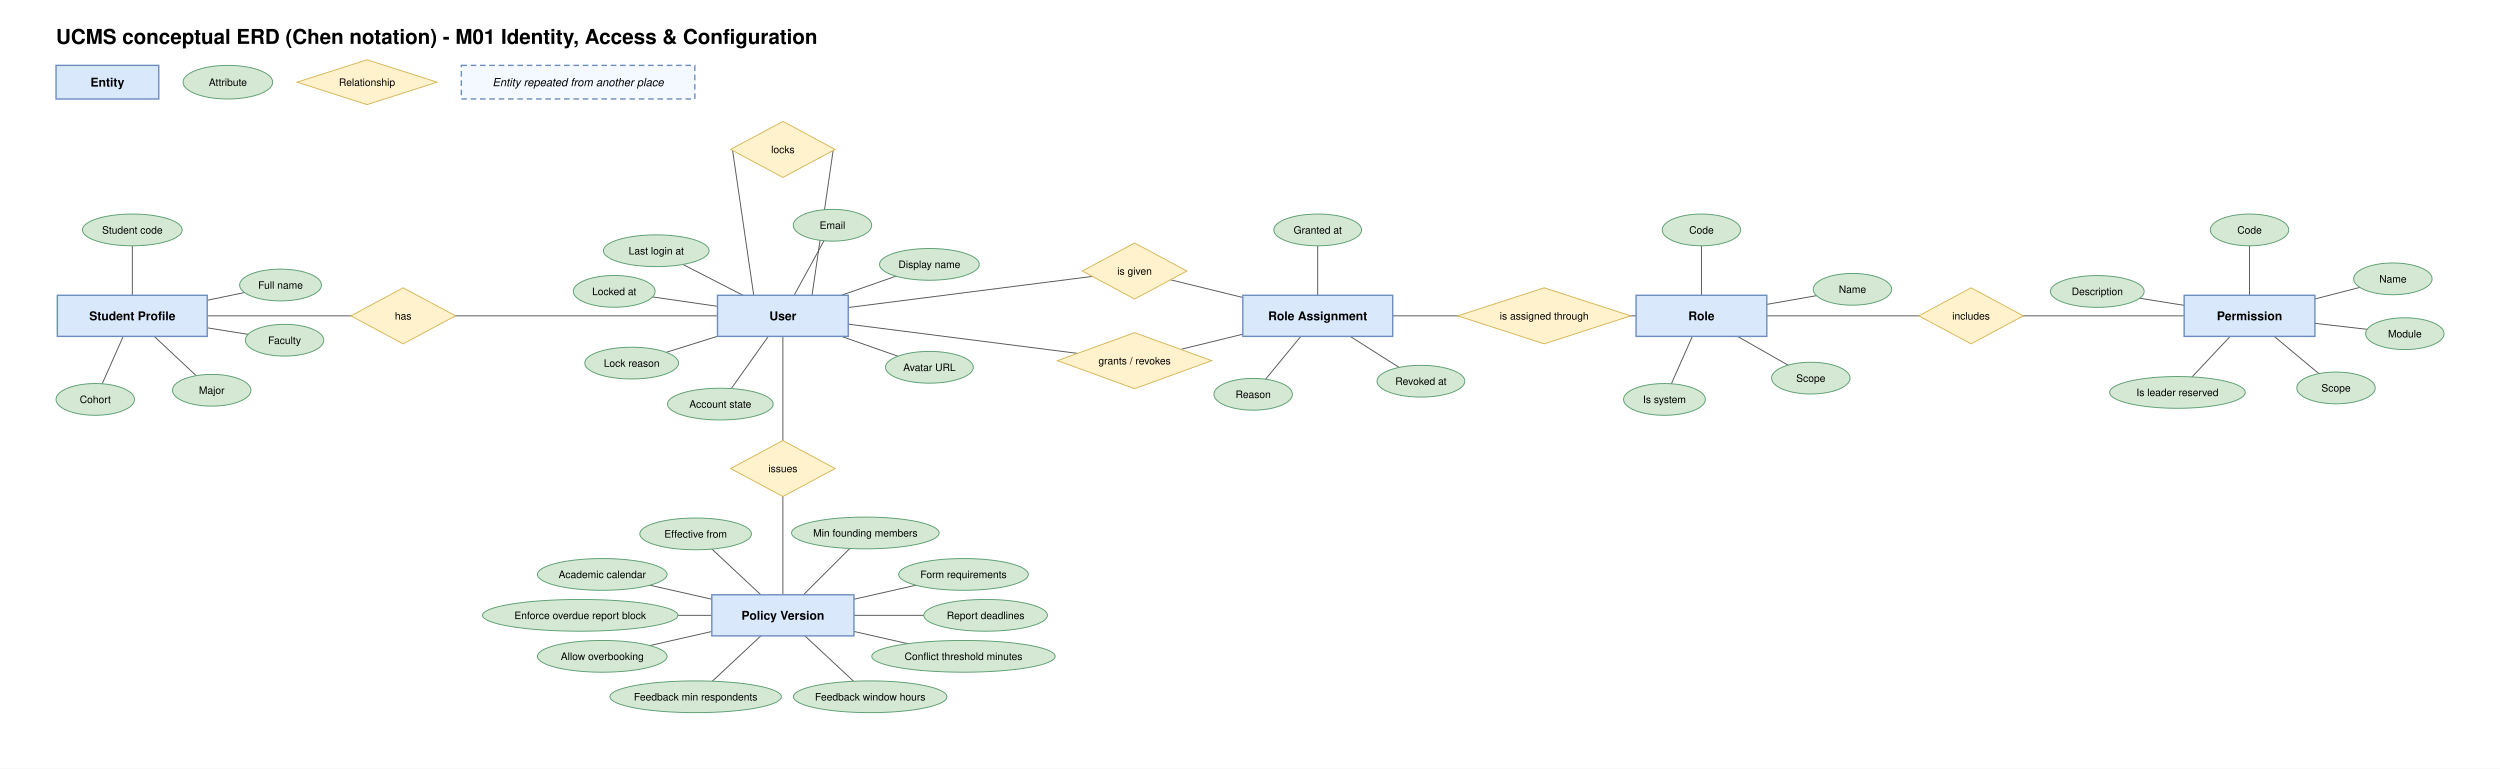
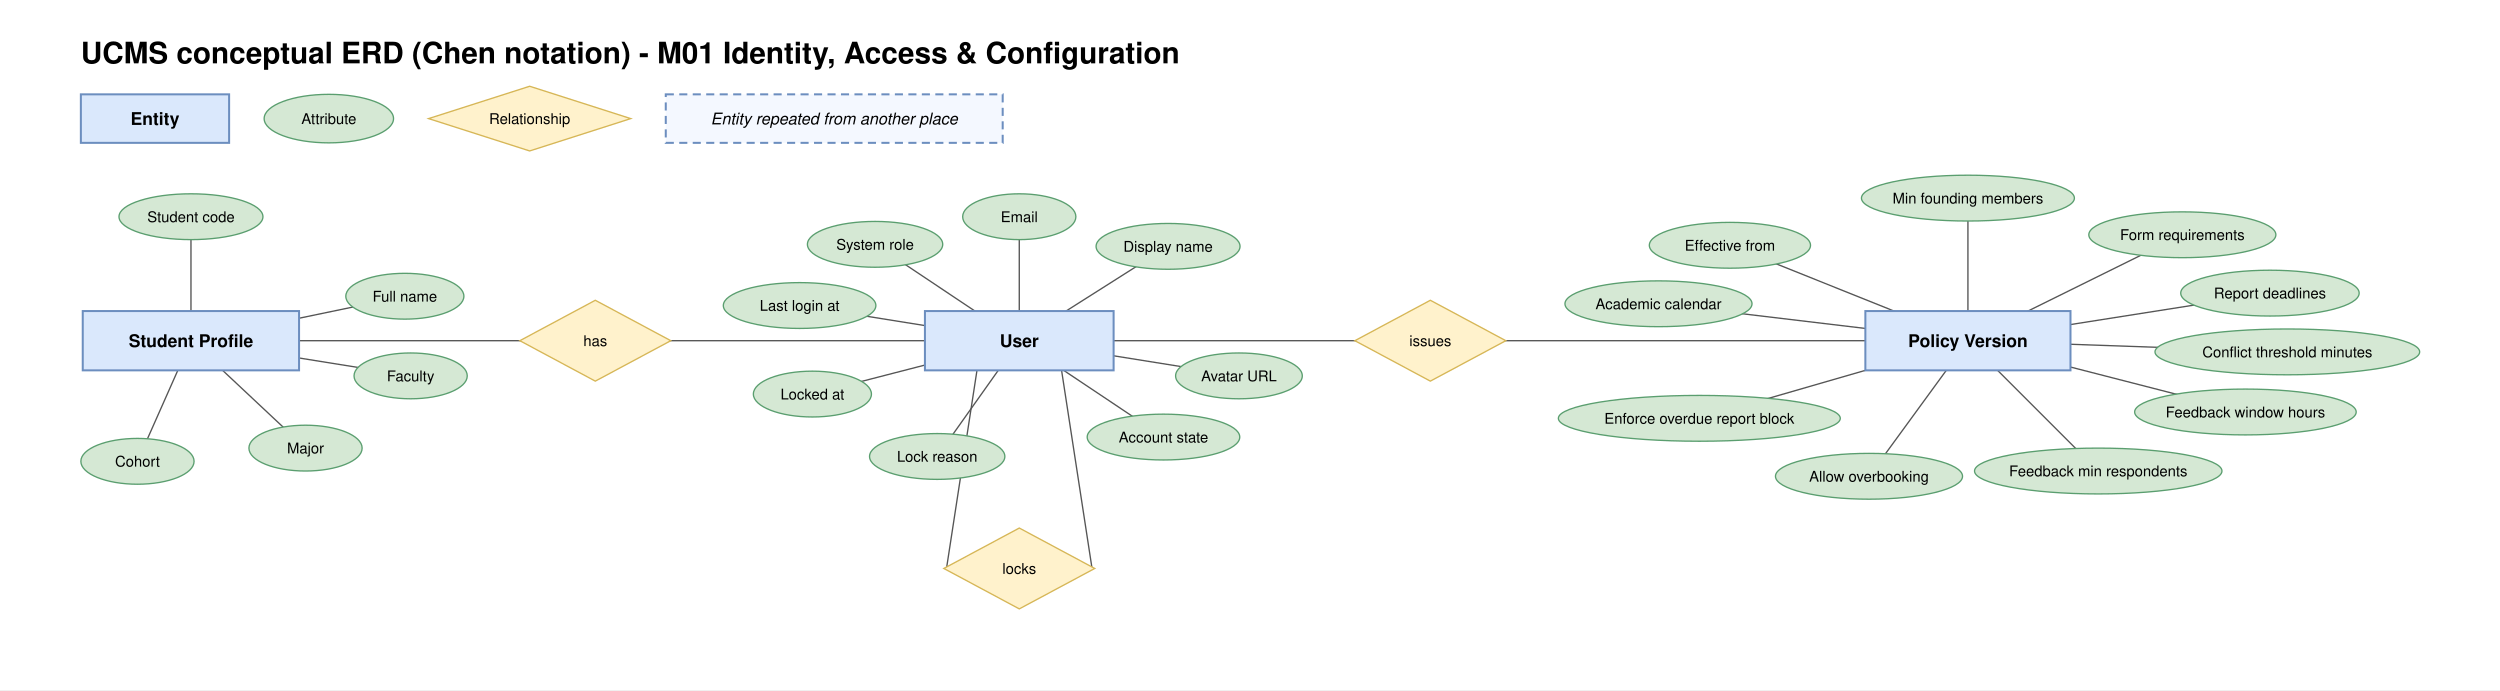
- <svg xmlns="http://www.w3.org/2000/svg" viewBox="0 0 2677 823" width="2677" height="823" font-family="Helvetica, Arial, sans-serif">
+ <svg xmlns="http://www.w3.org/2000/svg" viewBox="0 0 1855 512" width="1855" height="512" font-family="Helvetica, Arial, sans-serif">
  <rect width="100%" height="100%" fill="#ffffff" />
-   <line x1="838.3" y1="338.2" x2="891.4" y2="241.2" stroke="#555555" />
-   <line x1="838.3" y1="338.2" x2="995.2" y2="283.1" stroke="#555555" />
-   <line x1="838.3" y1="338.2" x2="995.2" y2="393.3" stroke="#555555" />
-   <line x1="838.3" y1="338.2" x2="771.3" y2="432.7" stroke="#555555" />
-   <line x1="838.3" y1="338.2" x2="676.4" y2="388.8" stroke="#555555" />
-   <line x1="838.3" y1="338.2" x2="657.7" y2="312.0" stroke="#555555" />
-   <line x1="838.3" y1="338.2" x2="702.7" y2="268.5" stroke="#555555" />
-   <line x1="810.3" y1="338.2" x2="784.3" y2="160.0" stroke="#555555" />
-   <line x1="866.3" y1="338.2" x2="892.3" y2="160.0" stroke="#555555" />
-   <line x1="141.7" y1="338.2" x2="141.7" y2="246.2" stroke="#555555" />
-   <line x1="141.7" y1="338.2" x2="300.4" y2="305.2" stroke="#555555" />
-   <line x1="141.7" y1="338.2" x2="304.7" y2="364.3" stroke="#555555" />
-   <line x1="141.7" y1="338.2" x2="226.7" y2="417.9" stroke="#555555" />
-   <line x1="141.7" y1="338.2" x2="102.0" y2="427.7" stroke="#555555" />
-   <line x1="1821.9" y1="338.2" x2="1821.9" y2="246.2" stroke="#555555" />
-   <line x1="1821.9" y1="338.2" x2="1983.6" y2="309.8" stroke="#555555" />
-   <line x1="1821.9" y1="338.2" x2="1939.0" y2="404.9" stroke="#555555" />
-   <line x1="1821.9" y1="338.2" x2="1782.3" y2="427.7" stroke="#555555" />
-   <line x1="2408.8" y1="338.2" x2="2408.8" y2="246.2" stroke="#555555" />
-   <line x1="2408.8" y1="338.2" x2="2562.3" y2="298.6" stroke="#555555" />
-   <line x1="2408.8" y1="338.2" x2="2575.1" y2="357.3" stroke="#555555" />
-   <line x1="2408.8" y1="338.2" x2="2501.4" y2="415.4" stroke="#555555" />
-   <line x1="2408.8" y1="338.2" x2="2331.6" y2="420.2" stroke="#555555" />
-   <line x1="2408.8" y1="338.2" x2="2245.8" y2="312.1" stroke="#555555" />
-   <line x1="1411.0" y1="338.2" x2="1411.0" y2="246.2" stroke="#555555" />
-   <line x1="1411.0" y1="338.2" x2="1521.5" y2="408.2" stroke="#555555" />
-   <line x1="1411.0" y1="338.2" x2="1341.9" y2="422.2" stroke="#555555" />
-   <line x1="838.3" y1="658.9" x2="926.6" y2="570.7" stroke="#555555" />
-   <line x1="838.3" y1="658.9" x2="1031.7" y2="615.1" stroke="#555555" />
-   <line x1="838.3" y1="658.9" x2="1055.4" y2="658.9" stroke="#555555" />
-   <line x1="838.3" y1="658.9" x2="1031.7" y2="702.8" stroke="#555555" />
-   <line x1="838.3" y1="658.9" x2="931.8" y2="746.1" stroke="#555555" />
-   <line x1="838.3" y1="658.9" x2="744.9" y2="746.1" stroke="#555555" />
-   <line x1="838.3" y1="658.9" x2="644.9" y2="702.8" stroke="#555555" />
-   <line x1="838.3" y1="658.9" x2="621.3" y2="658.9" stroke="#555555" />
-   <line x1="838.3" y1="658.9" x2="644.9" y2="615.1" stroke="#555555" />
-   <line x1="838.3" y1="658.9" x2="744.9" y2="571.7" stroke="#555555" />
-   <line x1="838.3" y1="338.2" x2="431.7" y2="338.2" stroke="#555555" />
-   <line x1="431.7" y1="338.2" x2="141.7" y2="338.2" stroke="#555555" />
-   <line x1="838.3" y1="338.2" x2="1214.9" y2="290.2" stroke="#555555" />
-   <line x1="1214.9" y1="290.2" x2="1411.0" y2="338.2" stroke="#555555" />
-   <line x1="838.3" y1="338.2" x2="1214.9" y2="386.2" stroke="#555555" />
-   <line x1="1214.9" y1="386.2" x2="1411.0" y2="338.2" stroke="#555555" />
-   <line x1="1821.9" y1="338.2" x2="1653.5" y2="338.2" stroke="#555555" />
-   <line x1="1653.5" y1="338.2" x2="1411.0" y2="338.2" stroke="#555555" />
-   <line x1="1821.9" y1="338.2" x2="2110.6" y2="338.2" stroke="#555555" />
-   <line x1="2110.6" y1="338.2" x2="2408.8" y2="338.2" stroke="#555555" />
-   <line x1="838.3" y1="338.2" x2="838.3" y2="501.7" stroke="#555555" />
-   <line x1="838.3" y1="501.7" x2="838.3" y2="658.9" stroke="#555555" />
+   <line x1="756.3" y1="252.8" x2="756.3" y2="160.8" stroke="#555555" />
+   <line x1="756.3" y1="252.8" x2="866.7" y2="182.8" stroke="#555555" />
+   <line x1="756.3" y1="252.8" x2="919.3" y2="278.9" stroke="#555555" />
+   <line x1="756.3" y1="252.8" x2="863.3" y2="324.3" stroke="#555555" />
+   <line x1="756.3" y1="252.8" x2="695.4" y2="338.7" stroke="#555555" />
+   <line x1="756.3" y1="252.8" x2="602.8" y2="292.4" stroke="#555555" />
+   <line x1="756.3" y1="252.8" x2="593.3" y2="226.7" stroke="#555555" />
+   <line x1="756.3" y1="252.8" x2="649.3" y2="181.3" stroke="#555555" />
+   <line x1="728.3" y1="252.8" x2="702.3" y2="421.8" stroke="#555555" />
+   <line x1="784.3" y1="252.8" x2="810.3" y2="421.8" stroke="#555555" />
+   <line x1="141.7" y1="252.8" x2="141.7" y2="160.8" stroke="#555555" />
+   <line x1="141.7" y1="252.8" x2="300.4" y2="219.8" stroke="#555555" />
+   <line x1="141.7" y1="252.8" x2="304.7" y2="278.9" stroke="#555555" />
+   <line x1="141.7" y1="252.8" x2="226.7" y2="332.5" stroke="#555555" />
+   <line x1="141.7" y1="252.8" x2="102.0" y2="342.3" stroke="#555555" />
+   <line x1="1460.2" y1="252.8" x2="1460.2" y2="147.0" stroke="#555555" />
+   <line x1="1460.2" y1="252.8" x2="1619.3" y2="174.2" stroke="#555555" />
+   <line x1="1460.2" y1="252.8" x2="1684.3" y2="217.5" stroke="#555555" />
+   <line x1="1460.2" y1="252.8" x2="1697.2" y2="261.1" stroke="#555555" />
+   <line x1="1460.2" y1="252.8" x2="1666.1" y2="305.7" stroke="#555555" />
+   <line x1="1460.2" y1="252.8" x2="1556.9" y2="349.5" stroke="#555555" />
+   <line x1="1460.2" y1="252.8" x2="1386.8" y2="353.4" stroke="#555555" />
+   <line x1="1460.2" y1="252.8" x2="1260.9" y2="310.4" stroke="#555555" />
+   <line x1="1460.2" y1="252.8" x2="1230.6" y2="225.4" stroke="#555555" />
+   <line x1="1460.2" y1="252.8" x2="1283.6" y2="182.0" stroke="#555555" />
+   <line x1="756.3" y1="252.8" x2="441.7" y2="252.8" stroke="#555555" />
+   <line x1="441.7" y1="252.8" x2="141.7" y2="252.8" stroke="#555555" />
+   <line x1="756.3" y1="252.8" x2="1061.3" y2="252.8" stroke="#555555" />
+   <line x1="1061.3" y1="252.8" x2="1460.2" y2="252.8" stroke="#555555" />
  <text x="60" y="47" font-size="22" font-weight="bold">UCMS conceptual ERD (Chen notation) - M01 Identity, Access &amp; Configuration</text>
  <rect x="60.0" y="70.0" width="110.0" height="36.0" fill="#dae8fc" stroke="#6c8ebf" stroke-width="1.5" />
  <text x="115.0" y="92.7" font-size="13" font-weight="bold" text-anchor="middle">Entity</text>
  <ellipse cx="244.0" cy="88.0" rx="48.0" ry="18.0" fill="#d5e8d4" stroke="#5a9e6f" />
  <text x="244.0" y="92.0" font-size="11" font-weight="normal" text-anchor="middle">Attribute</text>
  <polygon points="318.0,88.0 393.0,64.0 468.0,88.0 393.0,112.0" fill="#fff2cc" stroke="#d6b656" />
  <text x="393.0" y="92.0" font-size="11" font-weight="normal" text-anchor="middle">Relationship</text>
  <rect x="494.0" y="70.0" width="250.0" height="36.0" fill="#f4f8ff" stroke="#6c8ebf" stroke-width="1.5" stroke-dasharray="6 4" />
  <text x="619.0" y="92.3" font-size="12" font-weight="normal" text-anchor="middle" font-style="italic">Entity repeated from another place</text>
-   <rect x="768.3" y="316.2" width="140.0" height="44.0" fill="#dae8fc" stroke="#6c8ebf" stroke-width="1.5" />
-   <text x="838.3" y="342.9" font-size="13" font-weight="bold" text-anchor="middle">User</text>
-   <ellipse cx="891.4" cy="241.2" rx="42.0" ry="17.0" fill="#d5e8d4" stroke="#5a9e6f" />
-   <text x="891.4" y="245.1" font-size="11" font-weight="normal" text-anchor="middle">Email</text>
-   <ellipse cx="995.2" cy="283.1" rx="53.4" ry="17.0" fill="#d5e8d4" stroke="#5a9e6f" />
-   <text x="995.2" y="287.0" font-size="11" font-weight="normal" text-anchor="middle">Display name</text>
-   <ellipse cx="995.2" cy="393.3" rx="47.0" ry="17.0" fill="#d5e8d4" stroke="#5a9e6f" />
-   <text x="995.2" y="397.3" font-size="11" font-weight="normal" text-anchor="middle">Avatar URL</text>
-   <ellipse cx="771.3" cy="432.7" rx="56.6" ry="17.0" fill="#d5e8d4" stroke="#5a9e6f" />
-   <text x="771.3" y="436.6" font-size="11" font-weight="normal" text-anchor="middle">Account state</text>
-   <ellipse cx="676.4" cy="388.8" rx="50.2" ry="17.0" fill="#d5e8d4" stroke="#5a9e6f" />
-   <text x="676.4" y="392.8" font-size="11" font-weight="normal" text-anchor="middle">Lock reason</text>
-   <ellipse cx="657.7" cy="312.0" rx="43.8" ry="17.0" fill="#d5e8d4" stroke="#5a9e6f" />
-   <text x="657.7" y="316.0" font-size="11" font-weight="normal" text-anchor="middle">Locked at</text>
-   <ellipse cx="702.7" cy="268.5" rx="56.6" ry="17.0" fill="#d5e8d4" stroke="#5a9e6f" />
-   <text x="702.7" y="272.5" font-size="11" font-weight="normal" text-anchor="middle">Last login at</text>
-   <polygon points="782.3,160.0 838.3,130.0 894.3,160.0 838.3,190.0" fill="#fff2cc" stroke="#d6b656" />
-   <text x="838.3" y="164.0" font-size="11" font-weight="normal" text-anchor="middle">locks</text>
-   <rect x="61.4" y="316.2" width="160.5" height="44.0" fill="#dae8fc" stroke="#6c8ebf" stroke-width="1.5" />
-   <text x="141.7" y="342.9" font-size="13" font-weight="bold" text-anchor="middle">Student Profile</text>
-   <ellipse cx="141.7" cy="246.2" rx="53.4" ry="17.0" fill="#d5e8d4" stroke="#5a9e6f" />
-   <text x="141.7" y="250.2" font-size="11" font-weight="normal" text-anchor="middle">Student code</text>
-   <ellipse cx="300.4" cy="305.2" rx="43.8" ry="17.0" fill="#d5e8d4" stroke="#5a9e6f" />
-   <text x="300.4" y="309.2" font-size="11" font-weight="normal" text-anchor="middle">Full name</text>
-   <ellipse cx="304.7" cy="364.3" rx="42.0" ry="17.0" fill="#d5e8d4" stroke="#5a9e6f" />
-   <text x="304.7" y="368.3" font-size="11" font-weight="normal" text-anchor="middle">Faculty</text>
-   <ellipse cx="226.7" cy="417.9" rx="42.0" ry="17.0" fill="#d5e8d4" stroke="#5a9e6f" />
-   <text x="226.7" y="421.8" font-size="11" font-weight="normal" text-anchor="middle">Major</text>
-   <ellipse cx="102.0" cy="427.7" rx="42.0" ry="17.0" fill="#d5e8d4" stroke="#5a9e6f" />
-   <text x="102.0" y="431.6" font-size="11" font-weight="normal" text-anchor="middle">Cohort</text>
-   <rect x="1751.9" y="316.2" width="140.0" height="44.0" fill="#dae8fc" stroke="#6c8ebf" stroke-width="1.5" />
-   <text x="1821.9" y="342.9" font-size="13" font-weight="bold" text-anchor="middle">Role</text>
-   <ellipse cx="1821.9" cy="246.2" rx="42.0" ry="17.0" fill="#d5e8d4" stroke="#5a9e6f" />
-   <text x="1821.9" y="250.2" font-size="11" font-weight="normal" text-anchor="middle">Code</text>
-   <ellipse cx="1983.6" cy="309.8" rx="42.0" ry="17.0" fill="#d5e8d4" stroke="#5a9e6f" />
-   <text x="1983.6" y="313.7" font-size="11" font-weight="normal" text-anchor="middle">Name</text>
-   <ellipse cx="1939.0" cy="404.9" rx="42.0" ry="17.0" fill="#d5e8d4" stroke="#5a9e6f" />
-   <text x="1939.0" y="408.9" font-size="11" font-weight="normal" text-anchor="middle">Scope</text>
-   <ellipse cx="1782.3" cy="427.7" rx="43.8" ry="17.0" fill="#d5e8d4" stroke="#5a9e6f" />
-   <text x="1782.3" y="431.6" font-size="11" font-weight="normal" text-anchor="middle">Is system</text>
-   <rect x="2338.8" y="316.2" width="140.0" height="44.0" fill="#dae8fc" stroke="#6c8ebf" stroke-width="1.5" />
-   <text x="2408.8" y="342.9" font-size="13" font-weight="bold" text-anchor="middle">Permission</text>
-   <ellipse cx="2408.8" cy="246.2" rx="42.0" ry="17.0" fill="#d5e8d4" stroke="#5a9e6f" />
-   <text x="2408.8" y="250.2" font-size="11" font-weight="normal" text-anchor="middle">Code</text>
-   <ellipse cx="2562.3" cy="298.6" rx="42.0" ry="17.0" fill="#d5e8d4" stroke="#5a9e6f" />
-   <text x="2562.3" y="302.6" font-size="11" font-weight="normal" text-anchor="middle">Name</text>
-   <ellipse cx="2575.1" cy="357.3" rx="42.0" ry="17.0" fill="#d5e8d4" stroke="#5a9e6f" />
-   <text x="2575.1" y="361.3" font-size="11" font-weight="normal" text-anchor="middle">Module</text>
-   <ellipse cx="2501.4" cy="415.4" rx="42.0" ry="17.0" fill="#d5e8d4" stroke="#5a9e6f" />
-   <text x="2501.4" y="419.3" font-size="11" font-weight="normal" text-anchor="middle">Scope</text>
-   <ellipse cx="2331.6" cy="420.2" rx="72.6" ry="17.0" fill="#d5e8d4" stroke="#5a9e6f" />
-   <text x="2331.6" y="424.1" font-size="11" font-weight="normal" text-anchor="middle">Is leader reserved</text>
-   <ellipse cx="2245.8" cy="312.1" rx="50.2" ry="17.0" fill="#d5e8d4" stroke="#5a9e6f" />
-   <text x="2245.8" y="316.0" font-size="11" font-weight="normal" text-anchor="middle">Description</text>
-   <rect x="1330.8" y="316.2" width="160.5" height="44.0" fill="#dae8fc" stroke="#6c8ebf" stroke-width="1.5" />
-   <text x="1411.0" y="342.9" font-size="13" font-weight="bold" text-anchor="middle">Role Assignment</text>
-   <ellipse cx="1411.0" cy="246.2" rx="47.0" ry="17.0" fill="#d5e8d4" stroke="#5a9e6f" />
-   <text x="1411.0" y="250.2" font-size="11" font-weight="normal" text-anchor="middle">Granted at</text>
-   <ellipse cx="1521.5" cy="408.2" rx="47.0" ry="17.0" fill="#d5e8d4" stroke="#5a9e6f" />
-   <text x="1521.5" y="412.1" font-size="11" font-weight="normal" text-anchor="middle">Revoked at</text>
-   <ellipse cx="1341.9" cy="422.2" rx="42.0" ry="17.0" fill="#d5e8d4" stroke="#5a9e6f" />
-   <text x="1341.9" y="426.2" font-size="11" font-weight="normal" text-anchor="middle">Reason</text>
-   <rect x="762.2" y="636.9" width="152.2" height="44.0" fill="#dae8fc" stroke="#6c8ebf" stroke-width="1.5" />
-   <text x="838.3" y="663.6" font-size="13" font-weight="bold" text-anchor="middle">Policy Version</text>
-   <ellipse cx="926.6" cy="570.7" rx="79.0" ry="17.0" fill="#d5e8d4" stroke="#5a9e6f" />
-   <text x="926.6" y="574.6" font-size="11" font-weight="normal" text-anchor="middle">Min founding members</text>
-   <ellipse cx="1031.7" cy="615.1" rx="69.4" ry="17.0" fill="#d5e8d4" stroke="#5a9e6f" />
-   <text x="1031.7" y="619.0" font-size="11" font-weight="normal" text-anchor="middle">Form requirements</text>
-   <ellipse cx="1055.4" cy="658.9" rx="66.2" ry="17.0" fill="#d5e8d4" stroke="#5a9e6f" />
-   <text x="1055.4" y="662.9" font-size="11" font-weight="normal" text-anchor="middle">Report deadlines</text>
-   <ellipse cx="1031.7" cy="702.8" rx="98.2" ry="17.0" fill="#d5e8d4" stroke="#5a9e6f" />
-   <text x="1031.7" y="706.7" font-size="11" font-weight="normal" text-anchor="middle">Conflict threshold minutes</text>
-   <ellipse cx="931.8" cy="746.1" rx="82.2" ry="17.0" fill="#d5e8d4" stroke="#5a9e6f" />
-   <text x="931.8" y="750.1" font-size="11" font-weight="normal" text-anchor="middle">Feedback window hours</text>
-   <ellipse cx="744.9" cy="746.1" rx="91.8" ry="17.0" fill="#d5e8d4" stroke="#5a9e6f" />
-   <text x="744.9" y="750.1" font-size="11" font-weight="normal" text-anchor="middle">Feedback min respondents</text>
-   <ellipse cx="644.9" cy="702.8" rx="69.4" ry="17.0" fill="#d5e8d4" stroke="#5a9e6f" />
-   <text x="644.9" y="706.7" font-size="11" font-weight="normal" text-anchor="middle">Allow overbooking</text>
-   <ellipse cx="621.3" cy="658.9" rx="104.6" ry="17.0" fill="#d5e8d4" stroke="#5a9e6f" />
-   <text x="621.3" y="662.9" font-size="11" font-weight="normal" text-anchor="middle">Enforce overdue report block</text>
-   <ellipse cx="644.9" cy="615.1" rx="69.4" ry="17.0" fill="#d5e8d4" stroke="#5a9e6f" />
-   <text x="644.9" y="619.0" font-size="11" font-weight="normal" text-anchor="middle">Academic calendar</text>
-   <ellipse cx="744.9" cy="571.7" rx="59.8" ry="17.0" fill="#d5e8d4" stroke="#5a9e6f" />
-   <text x="744.9" y="575.7" font-size="11" font-weight="normal" text-anchor="middle">Effective from</text>
-   <polygon points="375.7,338.2 431.7,308.2 487.7,338.2 431.7,368.2" fill="#fff2cc" stroke="#d6b656" />
-   <text x="431.7" y="342.2" font-size="11" font-weight="normal" text-anchor="middle">has</text>
-   <polygon points="1158.9,290.2 1214.9,260.2 1270.9,290.2 1214.9,320.2" fill="#fff2cc" stroke="#d6b656" />
-   <text x="1214.9" y="294.2" font-size="11" font-weight="normal" text-anchor="middle">is given</text>
-   <polygon points="1132.3,386.2 1214.9,356.2 1297.5,386.2 1214.9,416.2" fill="#fff2cc" stroke="#d6b656" />
-   <text x="1214.9" y="390.2" font-size="11" font-weight="normal" text-anchor="middle">grants / revokes</text>
-   <polygon points="1560.8,338.2 1653.5,308.2 1746.1,338.2 1653.5,368.2" fill="#fff2cc" stroke="#d6b656" />
-   <text x="1653.5" y="342.2" font-size="11" font-weight="normal" text-anchor="middle">is assigned through</text>
-   <polygon points="2054.6,338.2 2110.6,308.2 2166.6,338.2 2110.6,368.2" fill="#fff2cc" stroke="#d6b656" />
-   <text x="2110.6" y="342.2" font-size="11" font-weight="normal" text-anchor="middle">includes</text>
-   <polygon points="782.3,501.7 838.3,471.7 894.3,501.7 838.3,531.7" fill="#fff2cc" stroke="#d6b656" />
-   <text x="838.3" y="505.6" font-size="11" font-weight="normal" text-anchor="middle">issues</text>
+   <rect x="686.3" y="230.8" width="140.0" height="44.0" fill="#dae8fc" stroke="#6c8ebf" stroke-width="1.5" />
+   <text x="756.3" y="257.5" font-size="13" font-weight="bold" text-anchor="middle">User</text>
+   <ellipse cx="756.3" cy="160.8" rx="42.0" ry="17.0" fill="#d5e8d4" stroke="#5a9e6f" />
+   <text x="756.3" y="164.8" font-size="11" font-weight="normal" text-anchor="middle">Email</text>
+   <ellipse cx="866.7" cy="182.8" rx="53.4" ry="17.0" fill="#d5e8d4" stroke="#5a9e6f" />
+   <text x="866.7" y="186.8" font-size="11" font-weight="normal" text-anchor="middle">Display name</text>
+   <ellipse cx="919.3" cy="278.9" rx="47.0" ry="17.0" fill="#d5e8d4" stroke="#5a9e6f" />
+   <text x="919.3" y="282.9" font-size="11" font-weight="normal" text-anchor="middle">Avatar URL</text>
+   <ellipse cx="863.3" cy="324.3" rx="56.6" ry="17.0" fill="#d5e8d4" stroke="#5a9e6f" />
+   <text x="863.3" y="328.3" font-size="11" font-weight="normal" text-anchor="middle">Account state</text>
+   <ellipse cx="695.4" cy="338.7" rx="50.2" ry="17.0" fill="#d5e8d4" stroke="#5a9e6f" />
+   <text x="695.4" y="342.6" font-size="11" font-weight="normal" text-anchor="middle">Lock reason</text>
+   <ellipse cx="602.8" cy="292.4" rx="43.8" ry="17.0" fill="#d5e8d4" stroke="#5a9e6f" />
+   <text x="602.8" y="296.4" font-size="11" font-weight="normal" text-anchor="middle">Locked at</text>
+   <ellipse cx="593.3" cy="226.7" rx="56.6" ry="17.0" fill="#d5e8d4" stroke="#5a9e6f" />
+   <text x="593.3" y="230.6" font-size="11" font-weight="normal" text-anchor="middle">Last login at</text>
+   <ellipse cx="649.3" cy="181.3" rx="50.2" ry="17.0" fill="#d5e8d4" stroke="#5a9e6f" />
+   <text x="649.3" y="185.3" font-size="11" font-weight="normal" text-anchor="middle">System role</text>
+   <polygon points="700.3,421.8 756.3,391.8 812.3,421.8 756.3,451.8" fill="#fff2cc" stroke="#d6b656" />
+   <text x="756.3" y="425.8" font-size="11" font-weight="normal" text-anchor="middle">locks</text>
+   <rect x="61.4" y="230.8" width="160.5" height="44.0" fill="#dae8fc" stroke="#6c8ebf" stroke-width="1.5" />
+   <text x="141.7" y="257.5" font-size="13" font-weight="bold" text-anchor="middle">Student Profile</text>
+   <ellipse cx="141.7" cy="160.8" rx="53.4" ry="17.0" fill="#d5e8d4" stroke="#5a9e6f" />
+   <text x="141.7" y="164.8" font-size="11" font-weight="normal" text-anchor="middle">Student code</text>
+   <ellipse cx="300.4" cy="219.8" rx="43.8" ry="17.0" fill="#d5e8d4" stroke="#5a9e6f" />
+   <text x="300.4" y="223.8" font-size="11" font-weight="normal" text-anchor="middle">Full name</text>
+   <ellipse cx="304.7" cy="278.9" rx="42.0" ry="17.0" fill="#d5e8d4" stroke="#5a9e6f" />
+   <text x="304.7" y="282.9" font-size="11" font-weight="normal" text-anchor="middle">Faculty</text>
+   <ellipse cx="226.7" cy="332.5" rx="42.0" ry="17.0" fill="#d5e8d4" stroke="#5a9e6f" />
+   <text x="226.7" y="336.4" font-size="11" font-weight="normal" text-anchor="middle">Major</text>
+   <ellipse cx="102.0" cy="342.3" rx="42.0" ry="17.0" fill="#d5e8d4" stroke="#5a9e6f" />
+   <text x="102.0" y="346.2" font-size="11" font-weight="normal" text-anchor="middle">Cohort</text>
+   <rect x="1384.1" y="230.8" width="152.2" height="44.0" fill="#dae8fc" stroke="#6c8ebf" stroke-width="1.5" />
+   <text x="1460.2" y="257.5" font-size="13" font-weight="bold" text-anchor="middle">Policy Version</text>
+   <ellipse cx="1460.2" cy="147.0" rx="79.0" ry="17.0" fill="#d5e8d4" stroke="#5a9e6f" />
+   <text x="1460.2" y="151.0" font-size="11" font-weight="normal" text-anchor="middle">Min founding members</text>
+   <ellipse cx="1619.3" cy="174.2" rx="69.4" ry="17.0" fill="#d5e8d4" stroke="#5a9e6f" />
+   <text x="1619.3" y="178.1" font-size="11" font-weight="normal" text-anchor="middle">Form requirements</text>
+   <ellipse cx="1684.3" cy="217.5" rx="66.2" ry="17.0" fill="#d5e8d4" stroke="#5a9e6f" />
+   <text x="1684.3" y="221.4" font-size="11" font-weight="normal" text-anchor="middle">Report deadlines</text>
+   <ellipse cx="1697.2" cy="261.1" rx="98.2" ry="17.0" fill="#d5e8d4" stroke="#5a9e6f" />
+   <text x="1697.2" y="265.1" font-size="11" font-weight="normal" text-anchor="middle">Conflict threshold minutes</text>
+   <ellipse cx="1666.1" cy="305.7" rx="82.2" ry="17.0" fill="#d5e8d4" stroke="#5a9e6f" />
+   <text x="1666.1" y="309.7" font-size="11" font-weight="normal" text-anchor="middle">Feedback window hours</text>
+   <ellipse cx="1556.9" cy="349.5" rx="91.8" ry="17.0" fill="#d5e8d4" stroke="#5a9e6f" />
+   <text x="1556.9" y="353.4" font-size="11" font-weight="normal" text-anchor="middle">Feedback min respondents</text>
+   <ellipse cx="1386.8" cy="353.4" rx="69.4" ry="17.0" fill="#d5e8d4" stroke="#5a9e6f" />
+   <text x="1386.8" y="357.4" font-size="11" font-weight="normal" text-anchor="middle">Allow overbooking</text>
+   <ellipse cx="1260.9" cy="310.4" rx="104.6" ry="17.0" fill="#d5e8d4" stroke="#5a9e6f" />
+   <text x="1260.9" y="314.4" font-size="11" font-weight="normal" text-anchor="middle">Enforce overdue report block</text>
+   <ellipse cx="1230.6" cy="225.4" rx="69.4" ry="17.0" fill="#d5e8d4" stroke="#5a9e6f" />
+   <text x="1230.6" y="229.4" font-size="11" font-weight="normal" text-anchor="middle">Academic calendar</text>
+   <ellipse cx="1283.6" cy="182.0" rx="59.8" ry="17.0" fill="#d5e8d4" stroke="#5a9e6f" />
+   <text x="1283.6" y="186.0" font-size="11" font-weight="normal" text-anchor="middle">Effective from</text>
+   <polygon points="385.7,252.8 441.7,222.8 497.7,252.8 441.7,282.8" fill="#fff2cc" stroke="#d6b656" />
+   <text x="441.7" y="256.8" font-size="11" font-weight="normal" text-anchor="middle">has</text>
+   <polygon points="1005.3,252.8 1061.3,222.8 1117.3,252.8 1061.3,282.8" fill="#fff2cc" stroke="#d6b656" />
+   <text x="1061.3" y="256.8" font-size="11" font-weight="normal" text-anchor="middle">issues</text>
</svg>
